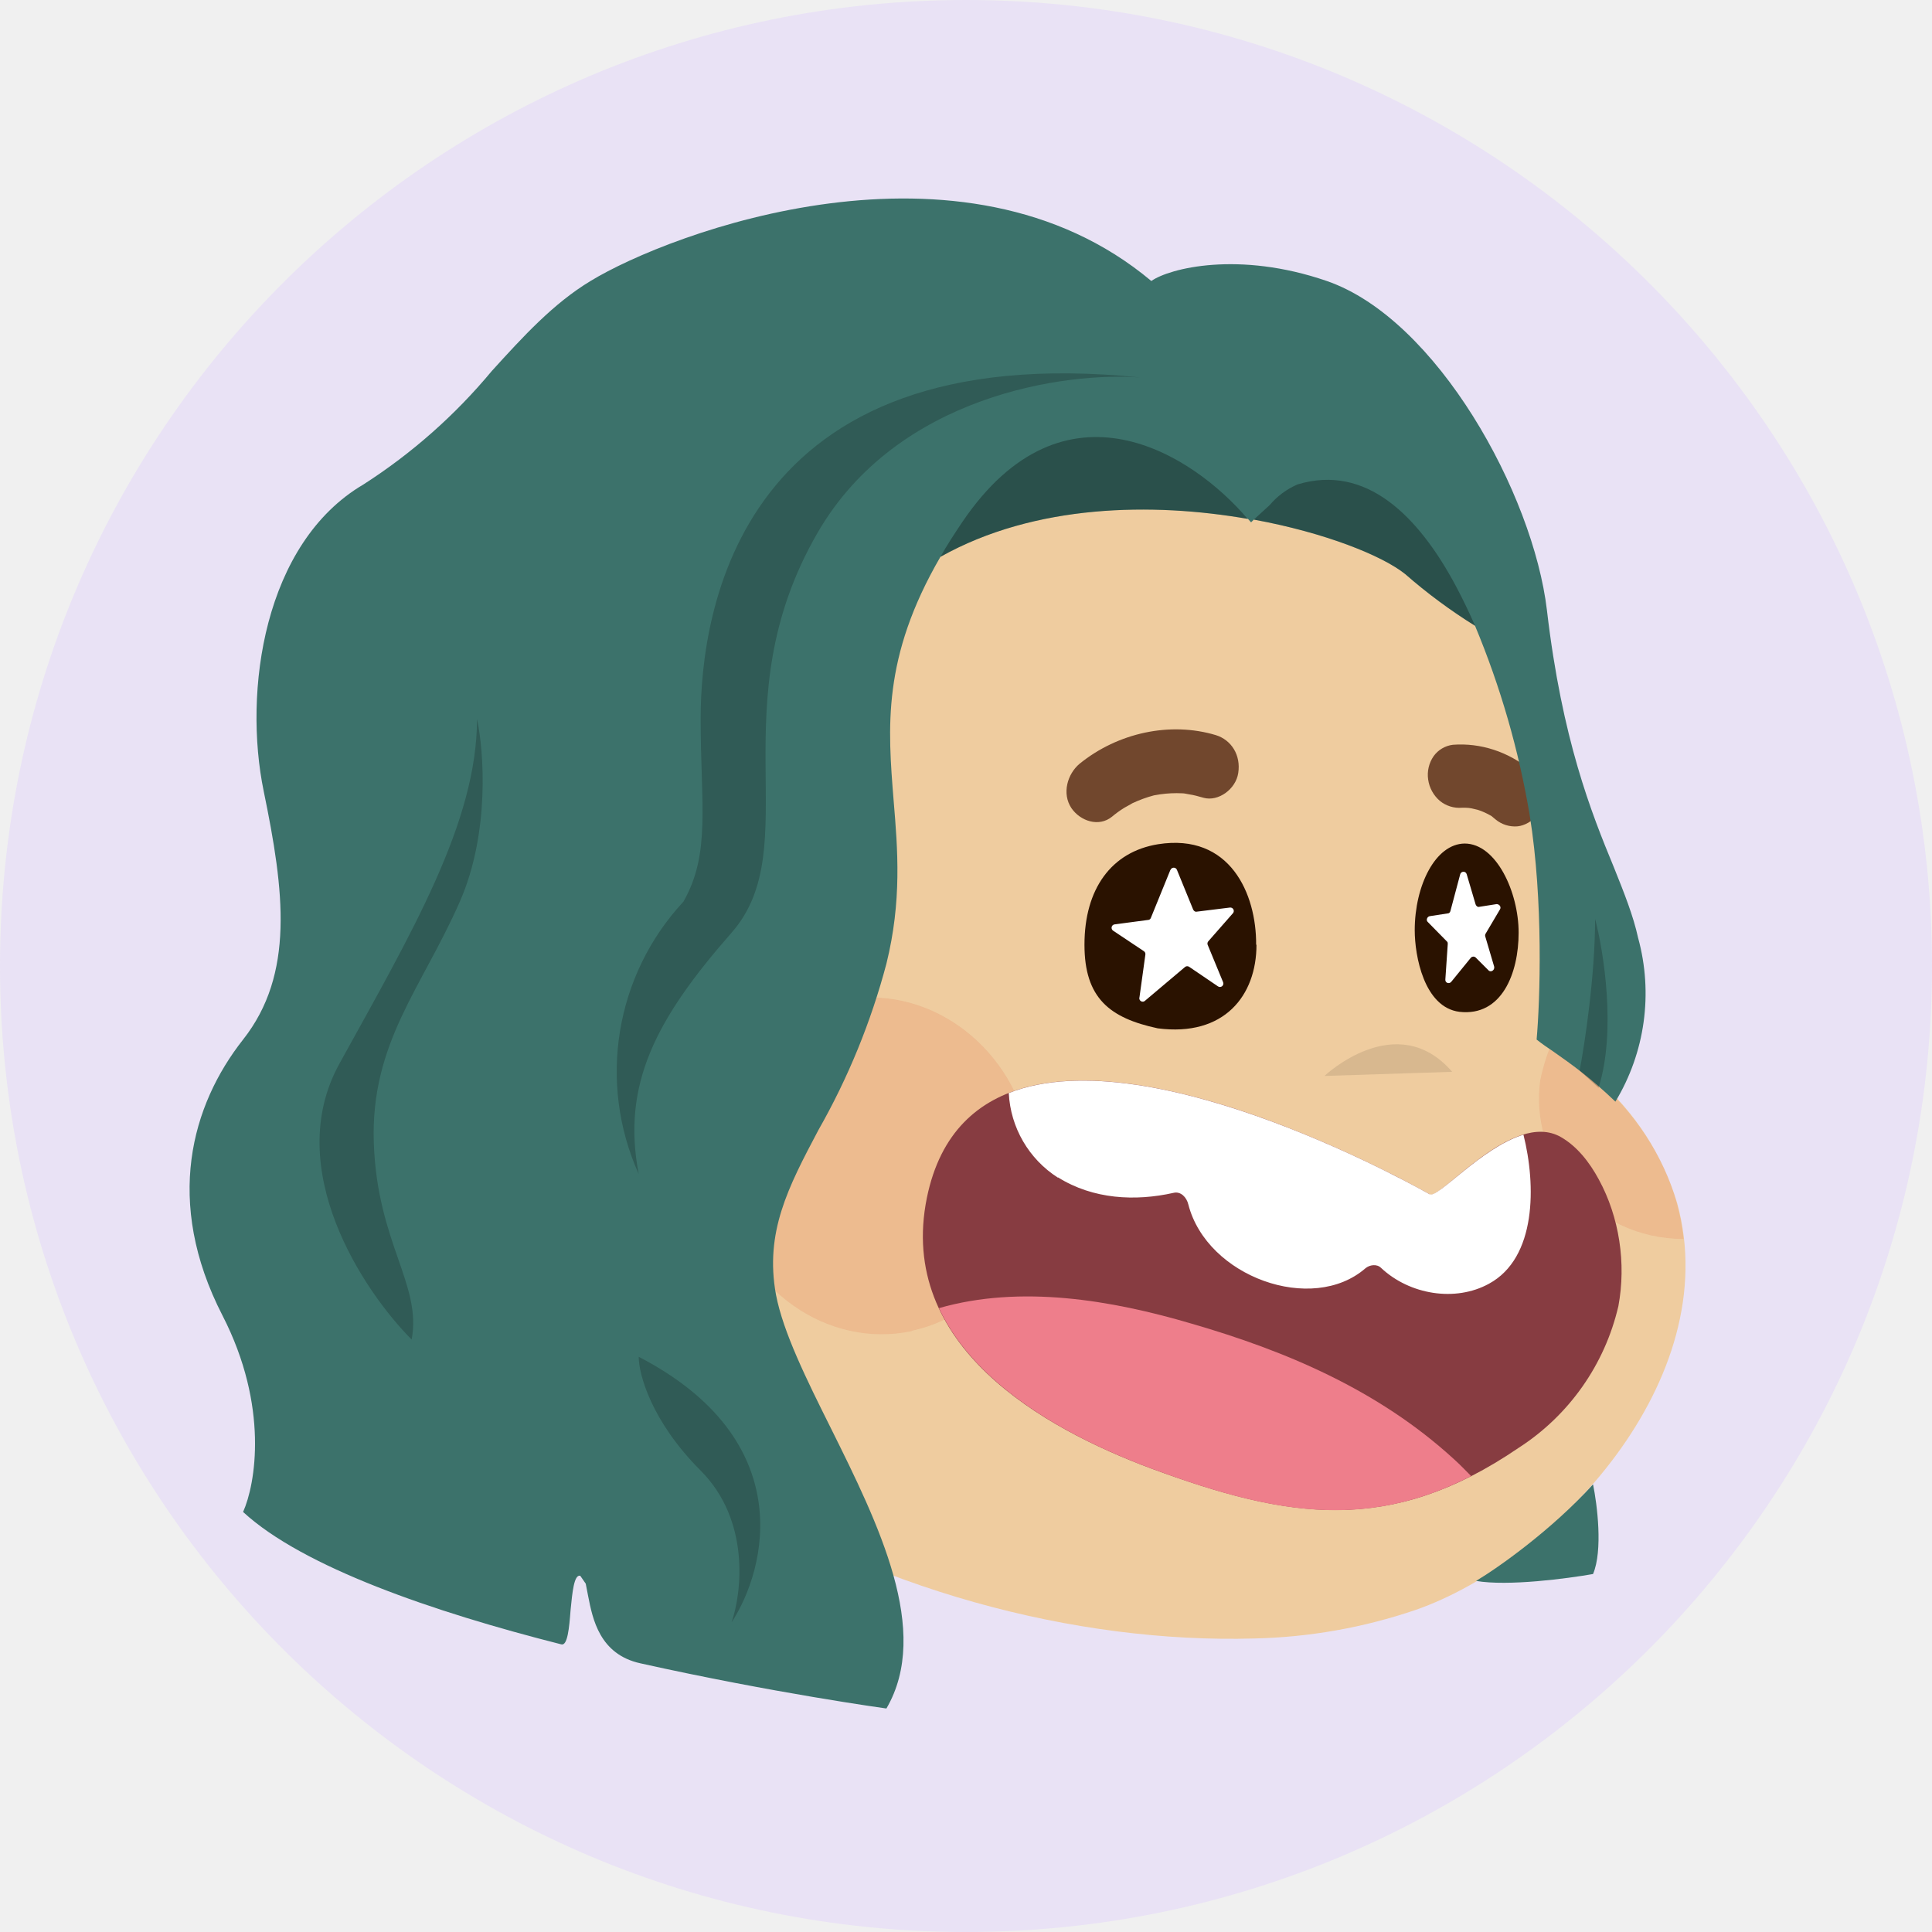
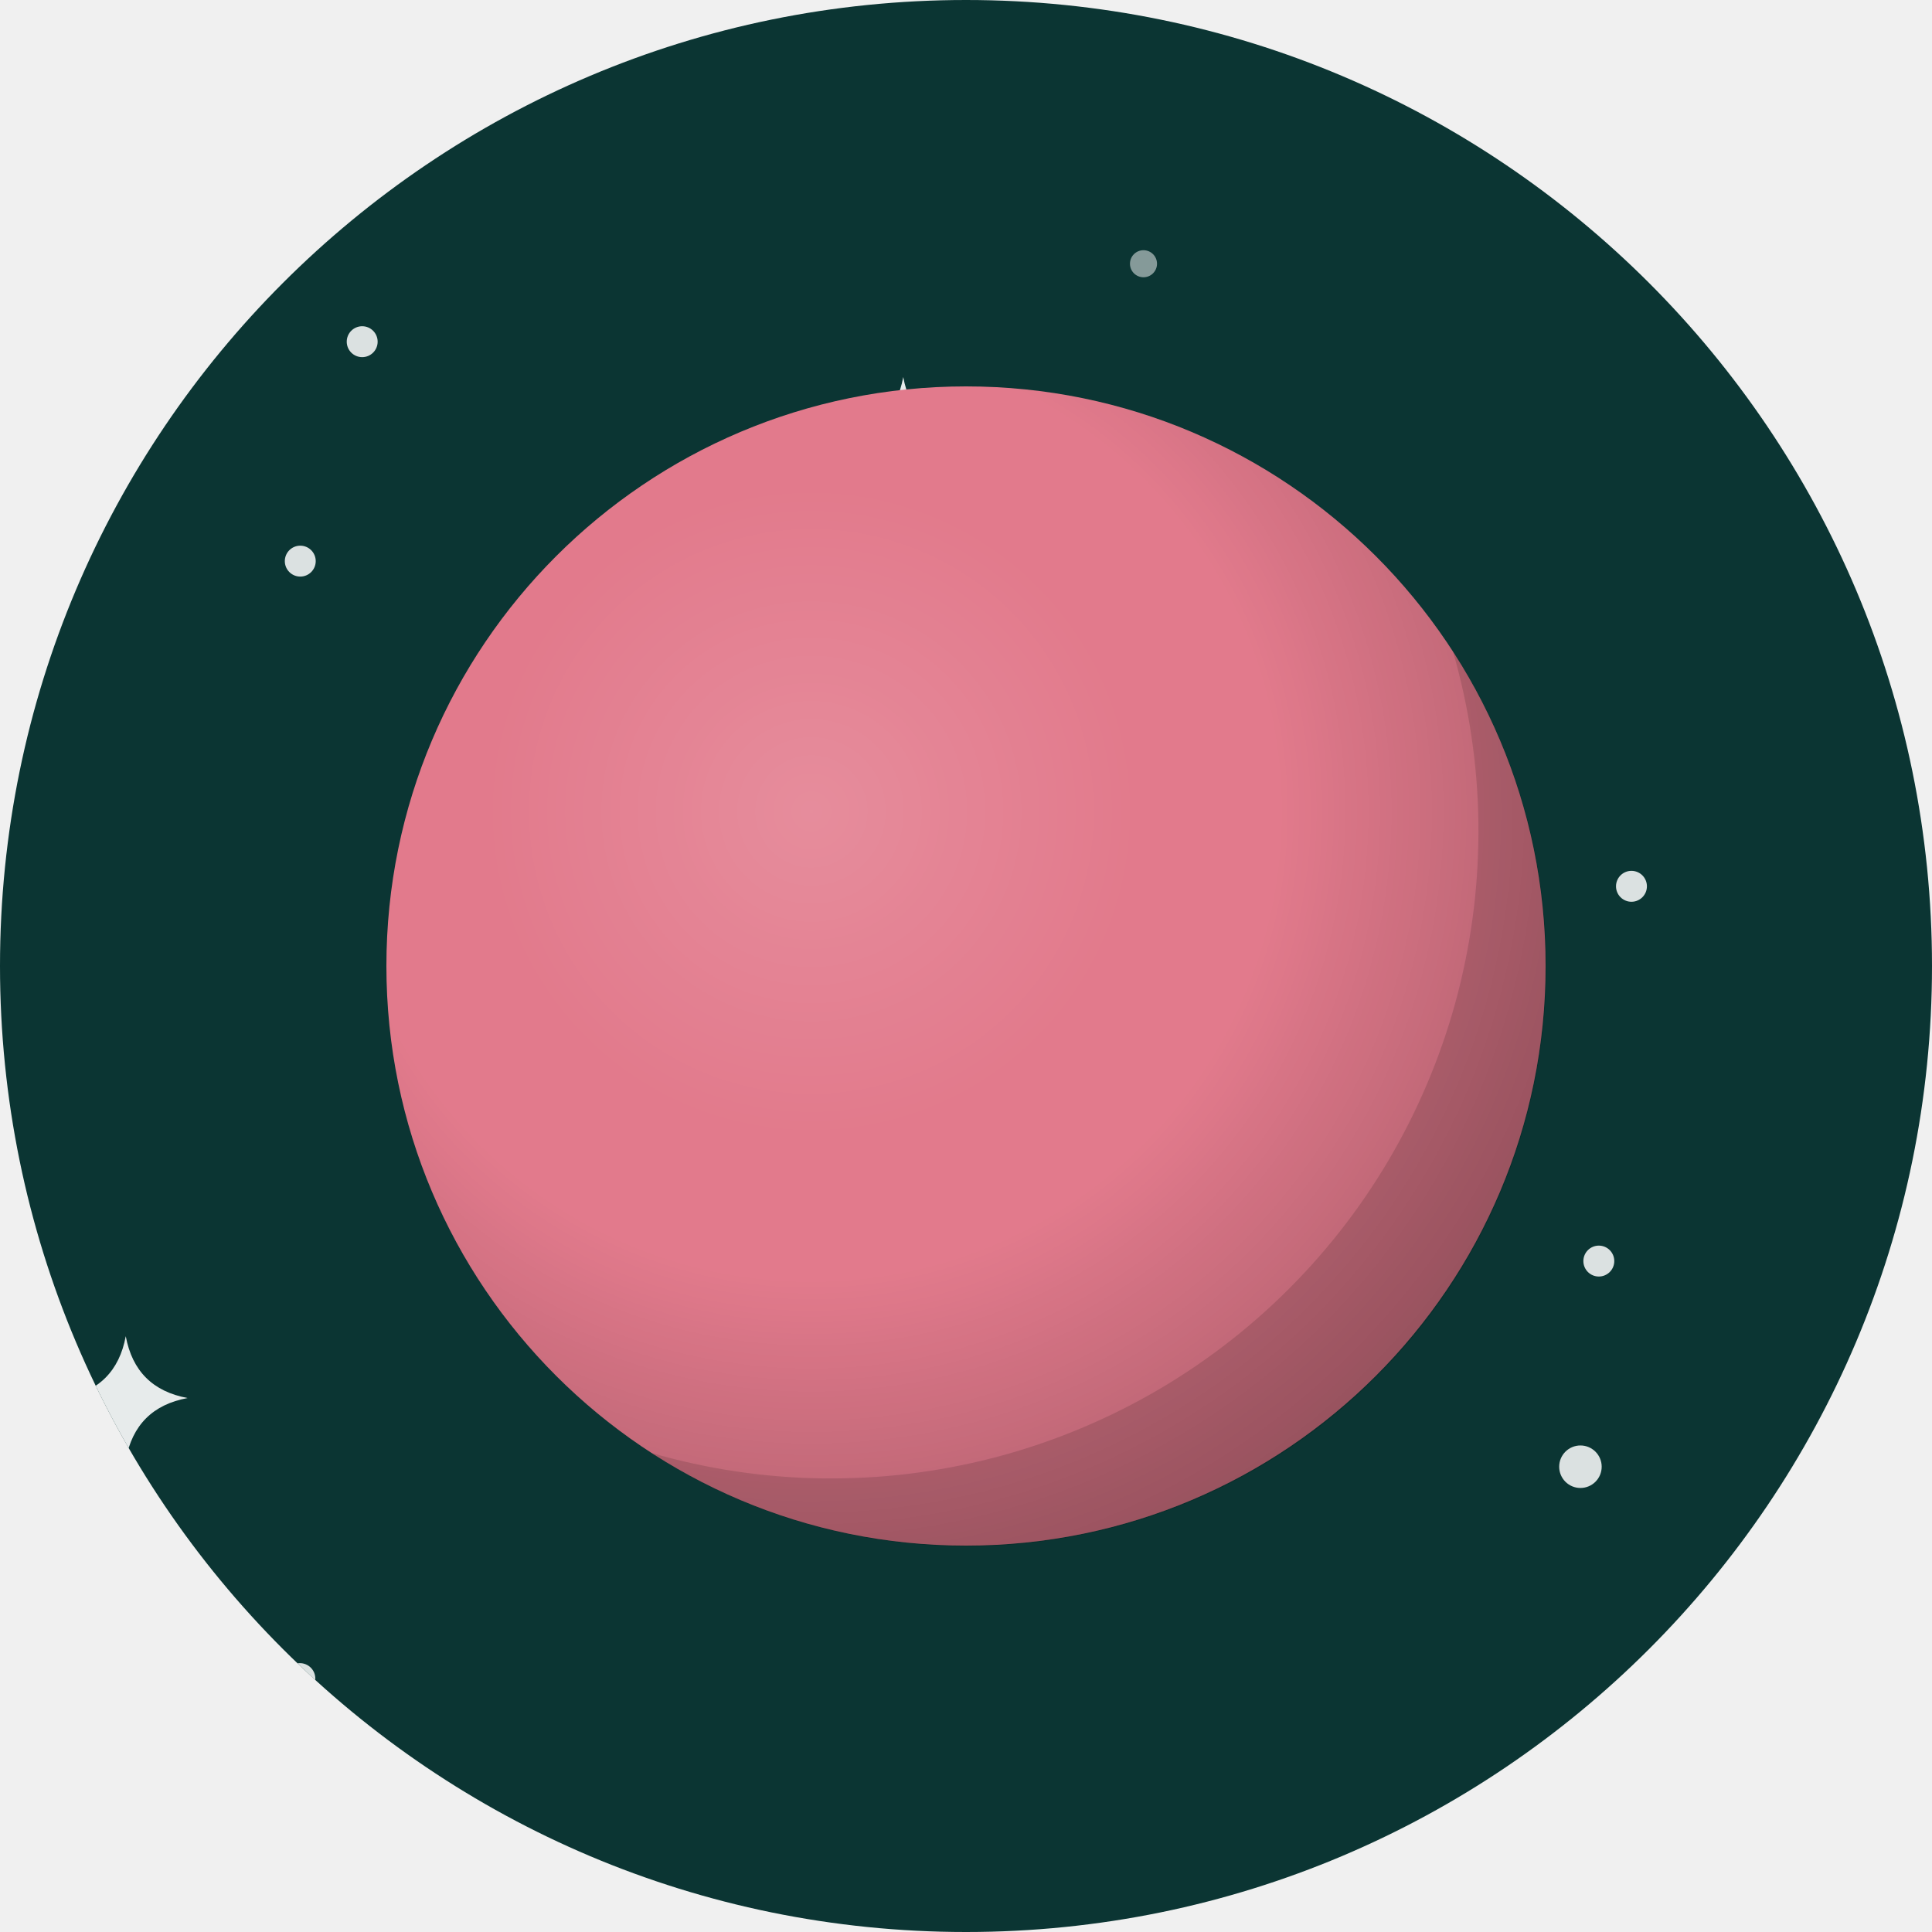
- <svg xmlns="http://www.w3.org/2000/svg" viewBox="0 0 480 480" fill="none" shape-rendering="auto" width="128" height="128">
-   <mask id="viewboxMask">
-     <rect width="480" height="480" rx="240" ry="240" x="0" y="0" fill="#fff" />
-   </mask>
-   <g mask="url(#viewboxMask)">
-     <rect fill="#e9e2f5" width="480" height="480" x="0" y="0" />
-     <g transform="matrix(.85775 0 0 .85427 52 47)">
-       <path d="M264 38.6s131.4 20.6 121.4 208.1c0 .7 15.2 10.9 16.4 12a77.1 77.1 0 0 1 23.4 36.3c13.9 51.3-35.7 104.2-75.8 118.2a155 155 0 0 1-46.7 8.3c-103.1 3-239.7-62.7-246.7-191a202.7 202.7 0 0 1 15.1-83.9c0 .1 57.4-142.5 192.9-108Z" fill="#efcc9f" />
-       <path d="M388.7 248.7a57 57 0 0 0-3.2 10.5 40 40 0 0 0 8.5 30.4 42.3 42.3 0 0 0 33 15.7c-3.2-31.7-29-50.7-38.3-56.6ZM203.5 332c24.4-5.2 39.6-31 33.9-57.5-5.7-26.5-30.2-43.7-54.6-38.5-24.4 5.3-39.5 31-33.8 57.6 5.7 26.5 30.1 43.7 54.5 38.5Z" fill="#DC2400" style="mix-blend-mode:multiply" opacity=".1" />
-       <path opacity=".1" d="M323 257.9s20.9-19.9 37-1.2Z" fill="#000" />
-       <path d="M128.7 356.9C59.3 391.7-3.7 304.4 16.5 255.3c12.9-31.4 50.4-33.8 72.1-5.2a185 185 0 0 1 29.1 59.1" fill="#efcc9f" />
-       <path opacity=".1" d="M71.5 279c9 9 16.1 22.5 25 30-1.7-12.5-4.3-26-10.4-37.3-6.2-11.6-17.5-21-29-20.3-14.2 1-25.9 17.6-27.4 32.6 1-9 19-15 25.9-14.2 10.8 20.4 15 60.6 15 60.6 9-22.7 5.4-40.7 1-51.5Z" fill="#000" />
+ <svg xmlns="http://www.w3.org/2000/svg" viewBox="0 0 100 100" fill="none" shape-rendering="auto" aria-hidden="true" width="128" height="128">
+   <defs>
+     <g id="star-small-0c220af4">
+       <circle cx="5" cy="5" r=".8" fill="#fff" fill-opacity=".85" />
    </g>
-     <g transform="matrix(.85472 0 0 .855 19 -17)">
-       <path d="M393.3 367c3 1.7 24.1-24.8 38.2-16.7 4.7 2.7 8.3 7.3 11 12.3 6 11 8 24.4 5.7 36.8a67 67 0 0 1-29 41.2c-37.4 25.5-67 20.7-106.8 6-31.4-11.7-74-35.6-65.2-78.7 15.6-76 146.1-1 146.1-1Z" fill="#873C41" />
-       <path d="M285.3 362c10.2 6.4 22.5 7 33.6 4.5 2.1-.5 3.8 1.3 4.3 3.4 5.4 21 36 32 51.5 18.5 1.2-1 3.3-1.3 4.5-.1 8.3 7.8 21.6 10 31.4 4.6 13.8-7.5 13.7-28.6 10-43.3-12.2 3.7-25 18.7-27.3 17.3 0 0-80.1-46-122.3-29.4a31 31 0 0 0 14.3 24.6Z" fill="#fff" />
-       <path d="M400.3 443.8c-22-20.1-48.9-31.4-76.2-39.3-23.4-6.9-49.7-11.3-73.4-4.5 11 23.5 39.2 38.2 61.7 46.6 34.8 12.9 61.8 18.2 93 2.2-1.7-1.7-3.3-3.4-5.1-5Z" fill="#EE7E8B" />
+     <g id="star-sparkle-0c220af4">
+       <g class="dbpa-tw-sparkle">
+         <path d="M5 1.8Q5.5 4.5 8.2 5 5.5 5.5 5 8.2 4.5 5.5 1.8 5 4.5 4.5 5 1.8" fill="#fff" fill-opacity=".9" />
+       </g>
    </g>
-     <g transform="matrix(.85472 0 0 .855 19 -17)">
-       <path d="M343 294.4c0 14.8-9.4 26.8-28.7 24.3-14-3-21.3-8.8-21.3-24.3 0-16.2 7.8-27 21.4-29.2 20.9-3.3 28.6 14.4 28.5 29.2ZM419.2 290.9c0 11.8-4.9 24.4-17.2 23-10.3-1.3-13-16.3-13-23.7 0-13 6-25.1 14.5-25.2 9.2 0 15.7 14.1 15.7 25.9Z" fill="#2A1200" />
-       <path d="M402.2 274c.2-1 1.6-1.1 1.9-.1l2.6 8.8c.2.5.6.8 1 .7l5.1-.8c.8 0 1.4.8 1 1.5l-4.2 7.1a1 1 0 0 0-.1.8l2.6 8.8c.2 1-1 1.8-1.7 1l-3.7-3.7a1 1 0 0 0-1.4.1l-5.7 7c-.6.7-1.8.3-1.7-.7l.7-10.3c0-.3 0-.5-.2-.7l-5.6-5.7c-.6-.5-.2-1.6.6-1.7l5.2-.8c.4 0 .7-.3.8-.8l2.8-10.5ZM318 272.7a1 1 0 0 1 1.9 0l4.7 11.5c.2.4.6.7 1 .6l9.7-1.2a1 1 0 0 1 .9 1.6l-7.2 8.2a1 1 0 0 0-.2 1l4.5 10.9a1 1 0 0 1-1.5 1.2l-8.4-5.7a1 1 0 0 0-1.2.1l-11.5 9.7a1 1 0 0 1-1.7-1l1.7-12.3a1 1 0 0 0-.4-1l-9-6a1 1 0 0 1 .4-1.8l9.8-1.3c.4 0 .7-.3.8-.6l5.7-14Z" fill="#fff" />
-       <path d="M331.2 233.5c-13.3-4-28.5-.7-39.6 8.3-3.6 3-5.2 8.7-2.4 12.9 2.6 3.8 8 5.6 11.8 2.5 1.2-1 2.3-1.8 3.6-2.6l1.8-1 .5-.3a37.3 37.3 0 0 1 6.3-2.3l1.8-.3a33.9 33.9 0 0 1 6.4-.3c.7 0 1.3.2 2 .3 1.4.2 2.8.6 4.2 1 4.3 1.2 9.4-2.5 10.1-7.2.8-5.2-2-9.6-6.5-11ZM422.7 243.7c-6.5-5.4-14.6-8-22.6-7.4a8.1 8.1 0 0 0-5.6 3.3 9.5 9.5 0 0 0-1.6 6.8 10 10 0 0 0 3.4 6.2 9 9 0 0 0 6.4 2h1.1c1.2 0 2.3.3 3.5.6 1.3.4 2.6 1 4 1.8l1.2 1a8.8 8.8 0 0 0 6.4 2c2-.2 4.4-1.5 5.6-3.3 1.2-2 2-4.4 1.6-6.8-.5-2.4-1.5-4.6-3.4-6.2Z" fill="#71472D" />
+     <g id="star-faint-0c220af4">
+       <circle cx="5" cy="5" r=".7" fill="#fff" fill-opacity=".5" />
    </g>
-     <g transform="matrix(.85472 0 0 .85667 18 -15)">
-       <g fill="#3c726b">
-         <path fill-rule="evenodd" clip-rule="evenodd" d="m341.7 168 .9 1 .8-.8c20.8 3.8 37.4 10.5 44 15.8a155.5 155.5 0 0 0 20.3 15 249.4 249.4 0 0 1 15.9 55c4 24.8 3 53.7 2 65 1.5 1.2 3.1 2.3 4.9 3.5 5 3.5 10.7 7.5 18 14.5a60.6 60.6 0 0 0 6.6-47.5c-1.4-6.4-4-12.9-7.1-20.6-6.5-15.7-15-36.9-19.4-74.4-4-33.8-32-84.5-64-95.5-25.6-8.8-45.7-3.7-51 0-55-46-140-14-163 0-10.8 6.5-19.5 16-28.7 26.1A162.6 162.6 0 0 1 84.6 158c-29 17-35 60-29 89s9 53-6 72-23 47-6 80c13.6 26.4 9.6 49 6 57 17.4 16 55.3 29 92.5 38.4 1.8.5 2.3-4.7 2.7-10 .5-5.1 1-10.3 2.8-9.9l1.6 2.3.7 3.6c1.3 6.6 3.3 16.9 15.2 19.5 38.7 8.6 71.5 13.1 71.5 13.1 13.1-22.4-2.3-53.5-16.1-81.2-7.2-14.4-13.9-27.9-16-38.8-3.3-18.1 3.5-31.1 12.3-47.7a201.6 201.6 0 0 0 19.8-48.3c4.5-18.2 3.3-33 2.1-47.3-1.7-21.2-3.4-41.5 13.6-70.7 27.5-15.4 61.8-15.8 89.4-11Zm63.5 25.5Z" />
-         <path d="M442 448c1.2 5.8 2.9 19.2 0 26-7.4 1.3-24.7 3.6-34 2 6.4-3.8 22-14.8 34-28Z" />
+     <g id="star-medium-0c220af4">
+       <g class="dbpa-tw-medium">
+         <circle cx="5" cy="5" r="1.1" fill="#fff" fill-opacity=".85" />
      </g>
-       <path d="M343.4 168.2c20.8 3.8 37.4 10.5 44 15.8a155.5 155.5 0 0 0 20.3 15 163.4 163.4 0 0 0-5.5-11.4C391.2 167 376 152 356.1 158a22 22 0 0 0-8.1 6l-4.6 4.2ZM258.6 169c29.8-44 67.2-19.6 83-1-27.5-4.8-61.8-4.4-89.3 11 1.8-3.2 4-6.6 6.3-10Z" fill="#000" fill-opacity=".3" />
-       <path d="M216.6 172c23.2-40 72.3-46.7 94-45-117-12-128 68-128 99 0 24.8 3 39-5 53a72.3 72.3 0 0 0-13 79c-5-26 5-45 27-70s-4-66 25-116ZM182.6 444c-14.4-14.4-18-28-18-33 46.4 24 37.3 61.3 27 77 3-8.7 5.4-29.6-9-44ZM112.6 279c8.8-20 7-43.7 5-53 0 30-19 62-40 100-16.8 30.4 7 66 21 80 3-16-10-28-11-57s14-45 25-70ZM443.6 333c5.2-16.4 1.5-39.5-1-49 0 16.4-3 36.2-4.5 44l5.5 5Z" fill="#000" fill-opacity=".2" />
    </g>
-     <g transform="matrix(.85472 0 0 .85667 14 -12)" />
+     <g id="planet-disc-0c220af4">
+       <circle cx="30" cy="30" r="30" fill="#e27a8c" />
+     </g>
+     <radialGradient id="dicebearPlanets-shade" gradientUnits="userSpaceOnUse" cx="22" cy="22" r="44">
+       <stop offset="0" stop-color="#fff" stop-opacity=".14" />
+       <stop offset=".38" stop-color="#fff" stop-opacity="0" />
+       <stop offset=".55" stop-color="#000" stop-opacity="0" />
+       <stop offset="1" stop-color="#000" stop-opacity=".26" />
+     </radialGradient>
+     <g id="shade-soft-0c220af4">
+       <circle cx="30" cy="30" r="30" fill="url(#dicebearPlanets-shade)" />
+       <path d="M55.2 13.7a30 30 0 0 1-41.5 41.5 33.5 33.5 0 0 0 41.5-41.5" fill="#000" fill-opacity=".13" />
+     </g>
+     <g id="animation-none-0c220af4" />
+     <clipPath id="clip-0c220af4">
+       <rect width="100" height="100" rx="50" ry="50" />
+     </clipPath>
+   </defs>
+   <g clip-path="url(#clip-0c220af4)">
+     <rect width="100" height="100" fill="#0b3533" />
+     <use transform="translate(7.5 7.5) translate(6.247, 5.18613)" href="#star-small-0c220af4" />
+     <use transform="translate(32.5 7.5) translate(9.25175, 10.21627)" href="#star-sparkle-0c220af4" />
+     <use transform="translate(57.5 7.5) translate(-3.31332, 1.15117)" href="#star-faint-0c220af4" />
+     <use transform="translate(82.5 7.5) translate(-11.07777, -6.37907)" href="#star-faint-0c220af4" />
+     <use transform="translate(7.5 32.5) translate(3.04197, -8.45602)" href="#star-small-0c220af4" />
+     <use transform="translate(82.5 32.5) translate(-3.05579, 8.37492)" href="#star-small-0c220af4" />
+     <use transform="translate(7.5 57.5) translate(-5.99081, 9.86156)" href="#star-sparkle-0c220af4" />
+     <use transform="translate(82.5 57.5) translate(-4.74499, 2.77281)" href="#star-small-0c220af4" />
+     <use transform="translate(7.5 82.5) translate(3.02102, -0.61589)" href="#star-small-0c220af4" />
+     <use transform="translate(32.5 82.5) translate(9.50669, -10.08674)" href="#star-small-0c220af4" />
+     <use transform="translate(82.5 82.5) translate(-5.69695, -11.58297)" href="#star-medium-0c220af4" />
+     <use transform="translate(20 20)" href="#planet-disc-0c220af4" />
+     <use transform="translate(20 20)" href="#shade-soft-0c220af4" />
+     <use href="#animation-none-0c220af4" />
  </g>
</svg>
